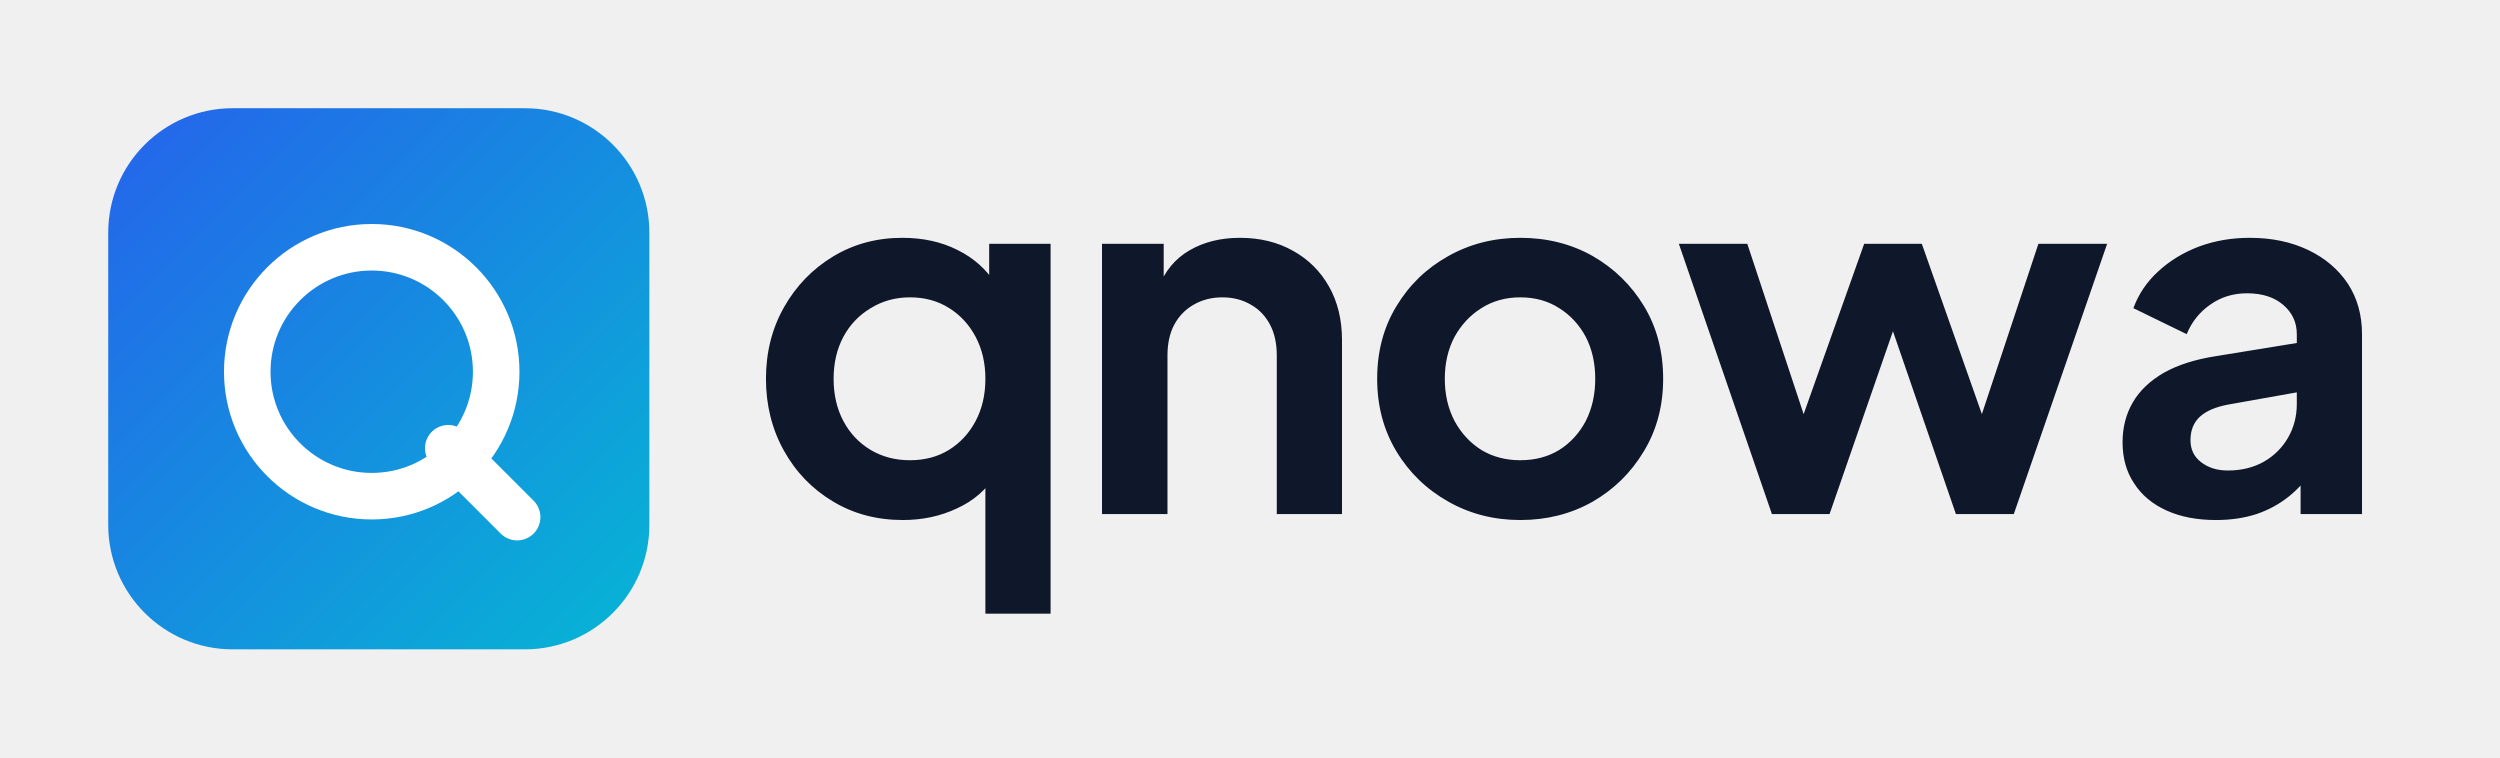
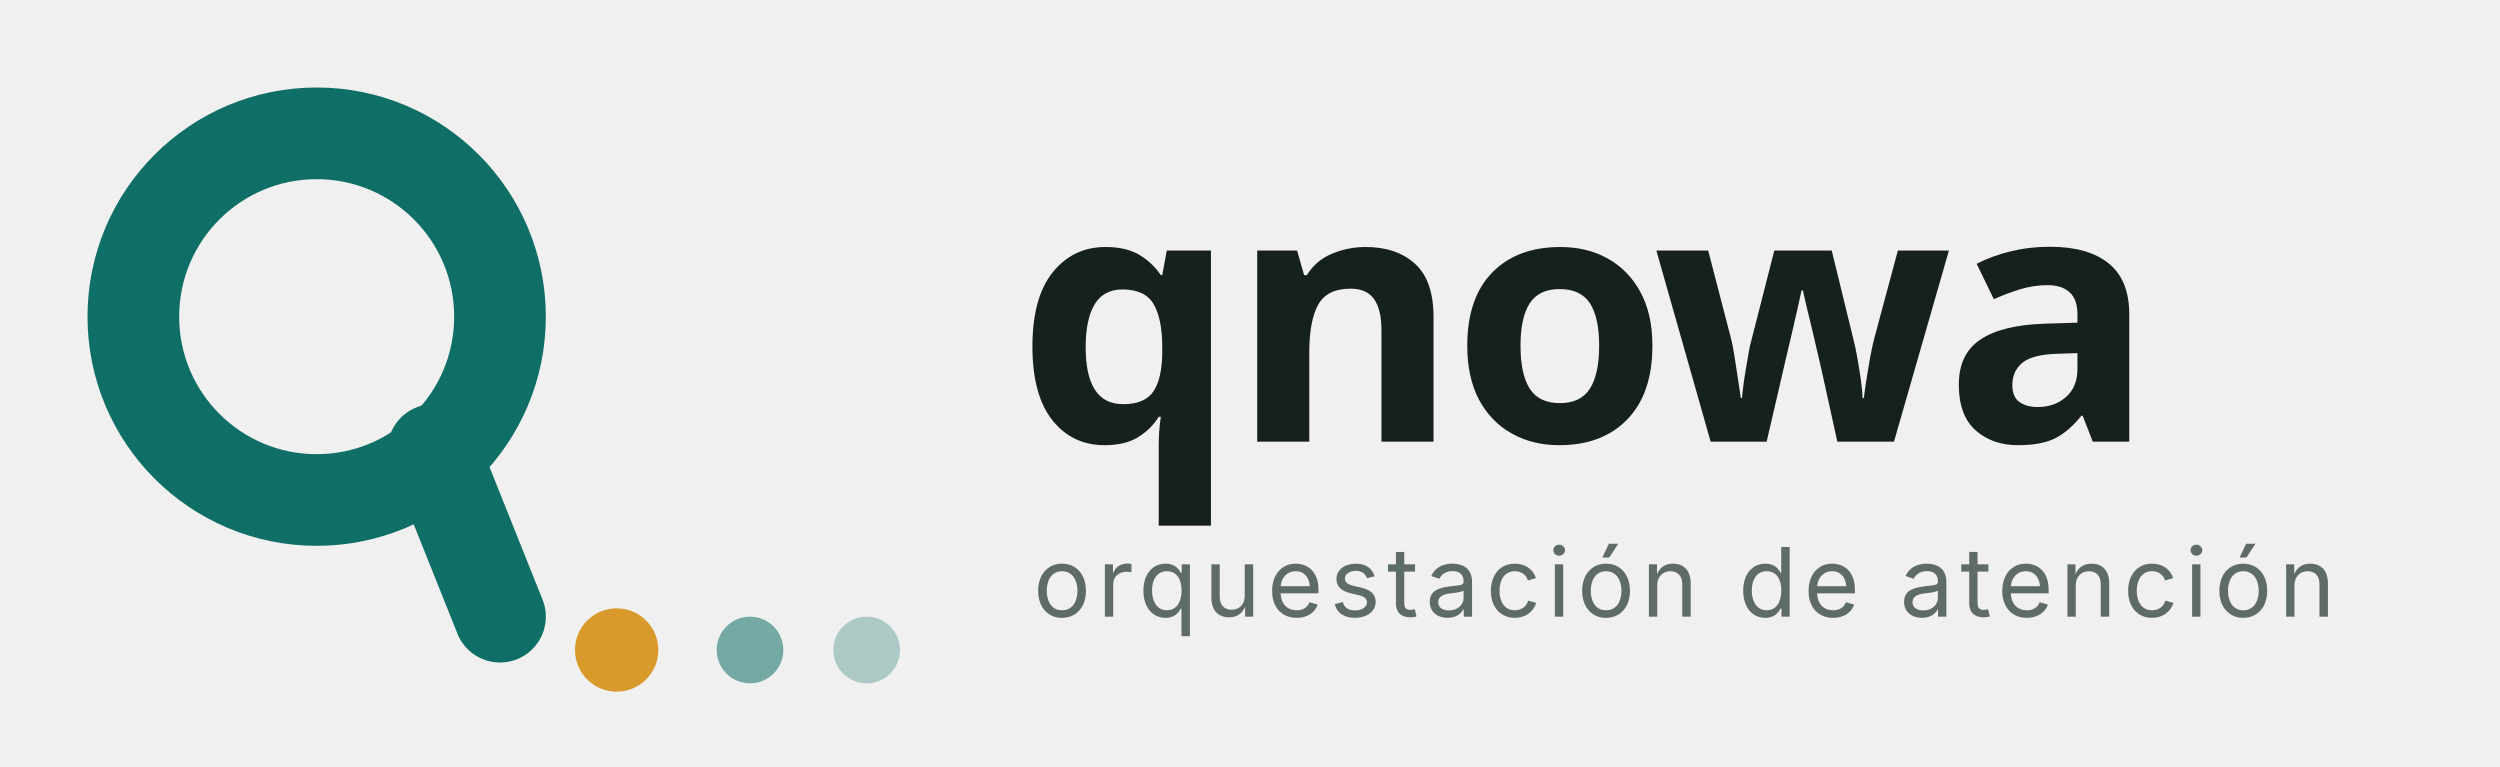
- <svg xmlns="http://www.w3.org/2000/svg" width="924" height="280" viewBox="0 0 924 280" role="img" aria-label="Qnowa">
-   <defs>
-     <linearGradient id="qnowaGrad" x1="0" y1="0" x2="1" y2="1">
-       <stop offset="0" stop-color="#2563EB" />
-       <stop offset="1" stop-color="#06B6D4" />
-     </linearGradient>
-   </defs>
-   <rect x="40" y="40" width="200" height="200" rx="46" fill="url(#qnowaGrad)" />
-   <g fill="none" stroke="#FFFFFF" stroke-linecap="round">
-     <circle cx="137.39" cy="137.39" r="46" stroke-width="17.2" />
-     <line x1="165.67" y1="165.67" x2="191.13" y2="191.13" stroke-width="17.2" />
-   </g>
-   <path d="M364.2 226.8V170.7L368.0 175.5Q362.9 183.7 353.7 187.9Q344.6 192.2 333.7 192.2Q319.2 192.2 307.8 185.3Q296.3 178.4 289.7 166.5Q283.1 154.6 283.1 140.0Q283.1 125.3 289.8 113.5Q296.5 101.7 307.9 94.8Q319.3 87.9 333.5 87.9Q345.0 87.9 353.9 92.4Q362.8 96.8 367.9 104.8L365.6 109.9V90.1H388.3V226.8ZM336.3 170.1Q344.5 170.1 350.7 166.3Q357.0 162.4 360.6 155.6Q364.2 148.8 364.2 140.0Q364.2 131.3 360.6 124.5Q357.0 117.7 350.7 113.8Q344.5 109.9 336.3 109.9Q328.3 109.9 321.8 113.9Q315.3 117.8 311.7 124.5Q308.1 131.3 308.1 140.0Q308.1 148.8 311.7 155.6Q315.3 162.4 321.8 166.3Q328.2 170.1 336.3 170.1Z M407.3 190.0V90.1H430.1V109.8L428.2 106.3Q431.7 97.1 439.7 92.5Q447.6 87.9 458.3 87.9Q469.4 87.9 477.9 92.7Q486.4 97.4 491.2 105.9Q496.0 114.4 496.0 125.7V190.0H471.9V131.4Q471.9 124.7 469.4 120.0Q466.9 115.2 462.3 112.6Q457.7 109.9 451.8 109.9Q445.9 109.9 441.2 112.6Q436.6 115.2 434.0 120.0Q431.5 124.7 431.5 131.4V190.0Z M561.9 192.2Q547.3 192.2 535.3 185.4Q523.2 178.6 516.1 166.8Q509.0 155.0 509.0 140.0Q509.0 124.9 516.1 113.2Q523.2 101.4 535.2 94.7Q547.2 87.9 561.9 87.9Q576.7 87.9 588.6 94.6Q600.5 101.4 607.6 113.1Q614.7 124.8 614.7 140.0Q614.7 155.1 607.5 166.9Q600.4 178.7 588.5 185.5Q576.6 192.2 561.9 192.2ZM561.9 170.1Q570.1 170.1 576.3 166.3Q582.5 162.4 586.1 155.6Q589.6 148.7 589.6 140.0Q589.6 131.3 586.1 124.5Q582.5 117.8 576.3 113.9Q570.1 109.9 561.9 109.9Q553.8 109.9 547.5 113.9Q541.3 117.8 537.6 124.5Q534.0 131.3 534.0 140.0Q534.0 148.7 537.6 155.6Q541.3 162.4 547.5 166.3Q553.8 170.1 561.9 170.1Z M654.9 190.0 620.5 90.1H645.8L670.9 166.0L662.1 165.8L689.0 90.1H710.3L737.0 165.8L728.2 166.0L753.4 90.1H778.8L744.3 190.0H722.9L695.6 110.7H703.7L676.2 190.0Z M819.0 192.2Q808.5 192.2 800.8 188.7Q793.0 185.2 788.8 178.7Q784.5 172.3 784.5 163.5Q784.5 155.2 788.3 148.7Q792.0 142.3 799.7 137.8Q807.5 133.4 819.2 131.6L851.8 126.3V144.5L823.7 149.5Q816.6 150.8 813.1 154.0Q809.6 157.2 809.6 162.7Q809.6 167.8 813.5 170.8Q817.5 173.9 823.4 173.9Q831.0 173.9 836.8 170.6Q842.5 167.3 845.7 161.7Q848.9 156.1 848.9 149.3V123.5Q848.9 117.0 843.9 112.7Q838.9 108.4 830.5 108.4Q822.8 108.4 816.9 112.6Q811.0 116.7 808.2 123.5L788.5 113.9Q791.4 106.0 797.8 100.2Q804.1 94.4 812.8 91.1Q821.5 87.9 831.5 87.9Q843.7 87.9 853.1 92.4Q862.5 96.9 867.8 104.9Q873.0 112.9 873.0 123.5V190.0H850.3V173.0L855.5 172.6Q851.5 179.0 846.2 183.3Q840.8 187.7 834.0 190.0Q827.2 192.2 819.0 192.2Z" fill="#0F172A" />
+ <svg xmlns="http://www.w3.org/2000/svg" width="300" height="92" viewBox="0 0 300 92" role="img" aria-label="Qnowa">
+   <circle cx="38" cy="38" r="22" fill="none" stroke="#0F6F66" stroke-width="11" />
+   <line x1="52" y1="54" x2="60" y2="74" stroke="#0F6F66" stroke-width="11" stroke-linecap="round" />
+   <circle cx="74" cy="78" r="5" fill="#D99A2B" />
+   <circle cx="90" cy="78" r="4" fill="#0F6F66" opacity=".55" />
+   <circle cx="104" cy="78" r="4" fill="#0F6F66" opacity=".3" />
+   <text x="122" y="53" font-family="Plus Jakarta Sans, Segoe UI, system-ui, sans-serif" font-size="42" font-weight="800" letter-spacing="-1" fill="#16211E">qnowa</text>
+   <text x="124" y="74" font-family="Inter, Segoe UI, system-ui, sans-serif" font-size="11.5" letter-spacing=".8" fill="#5F6B66">orquestación de atención</text>
</svg>
